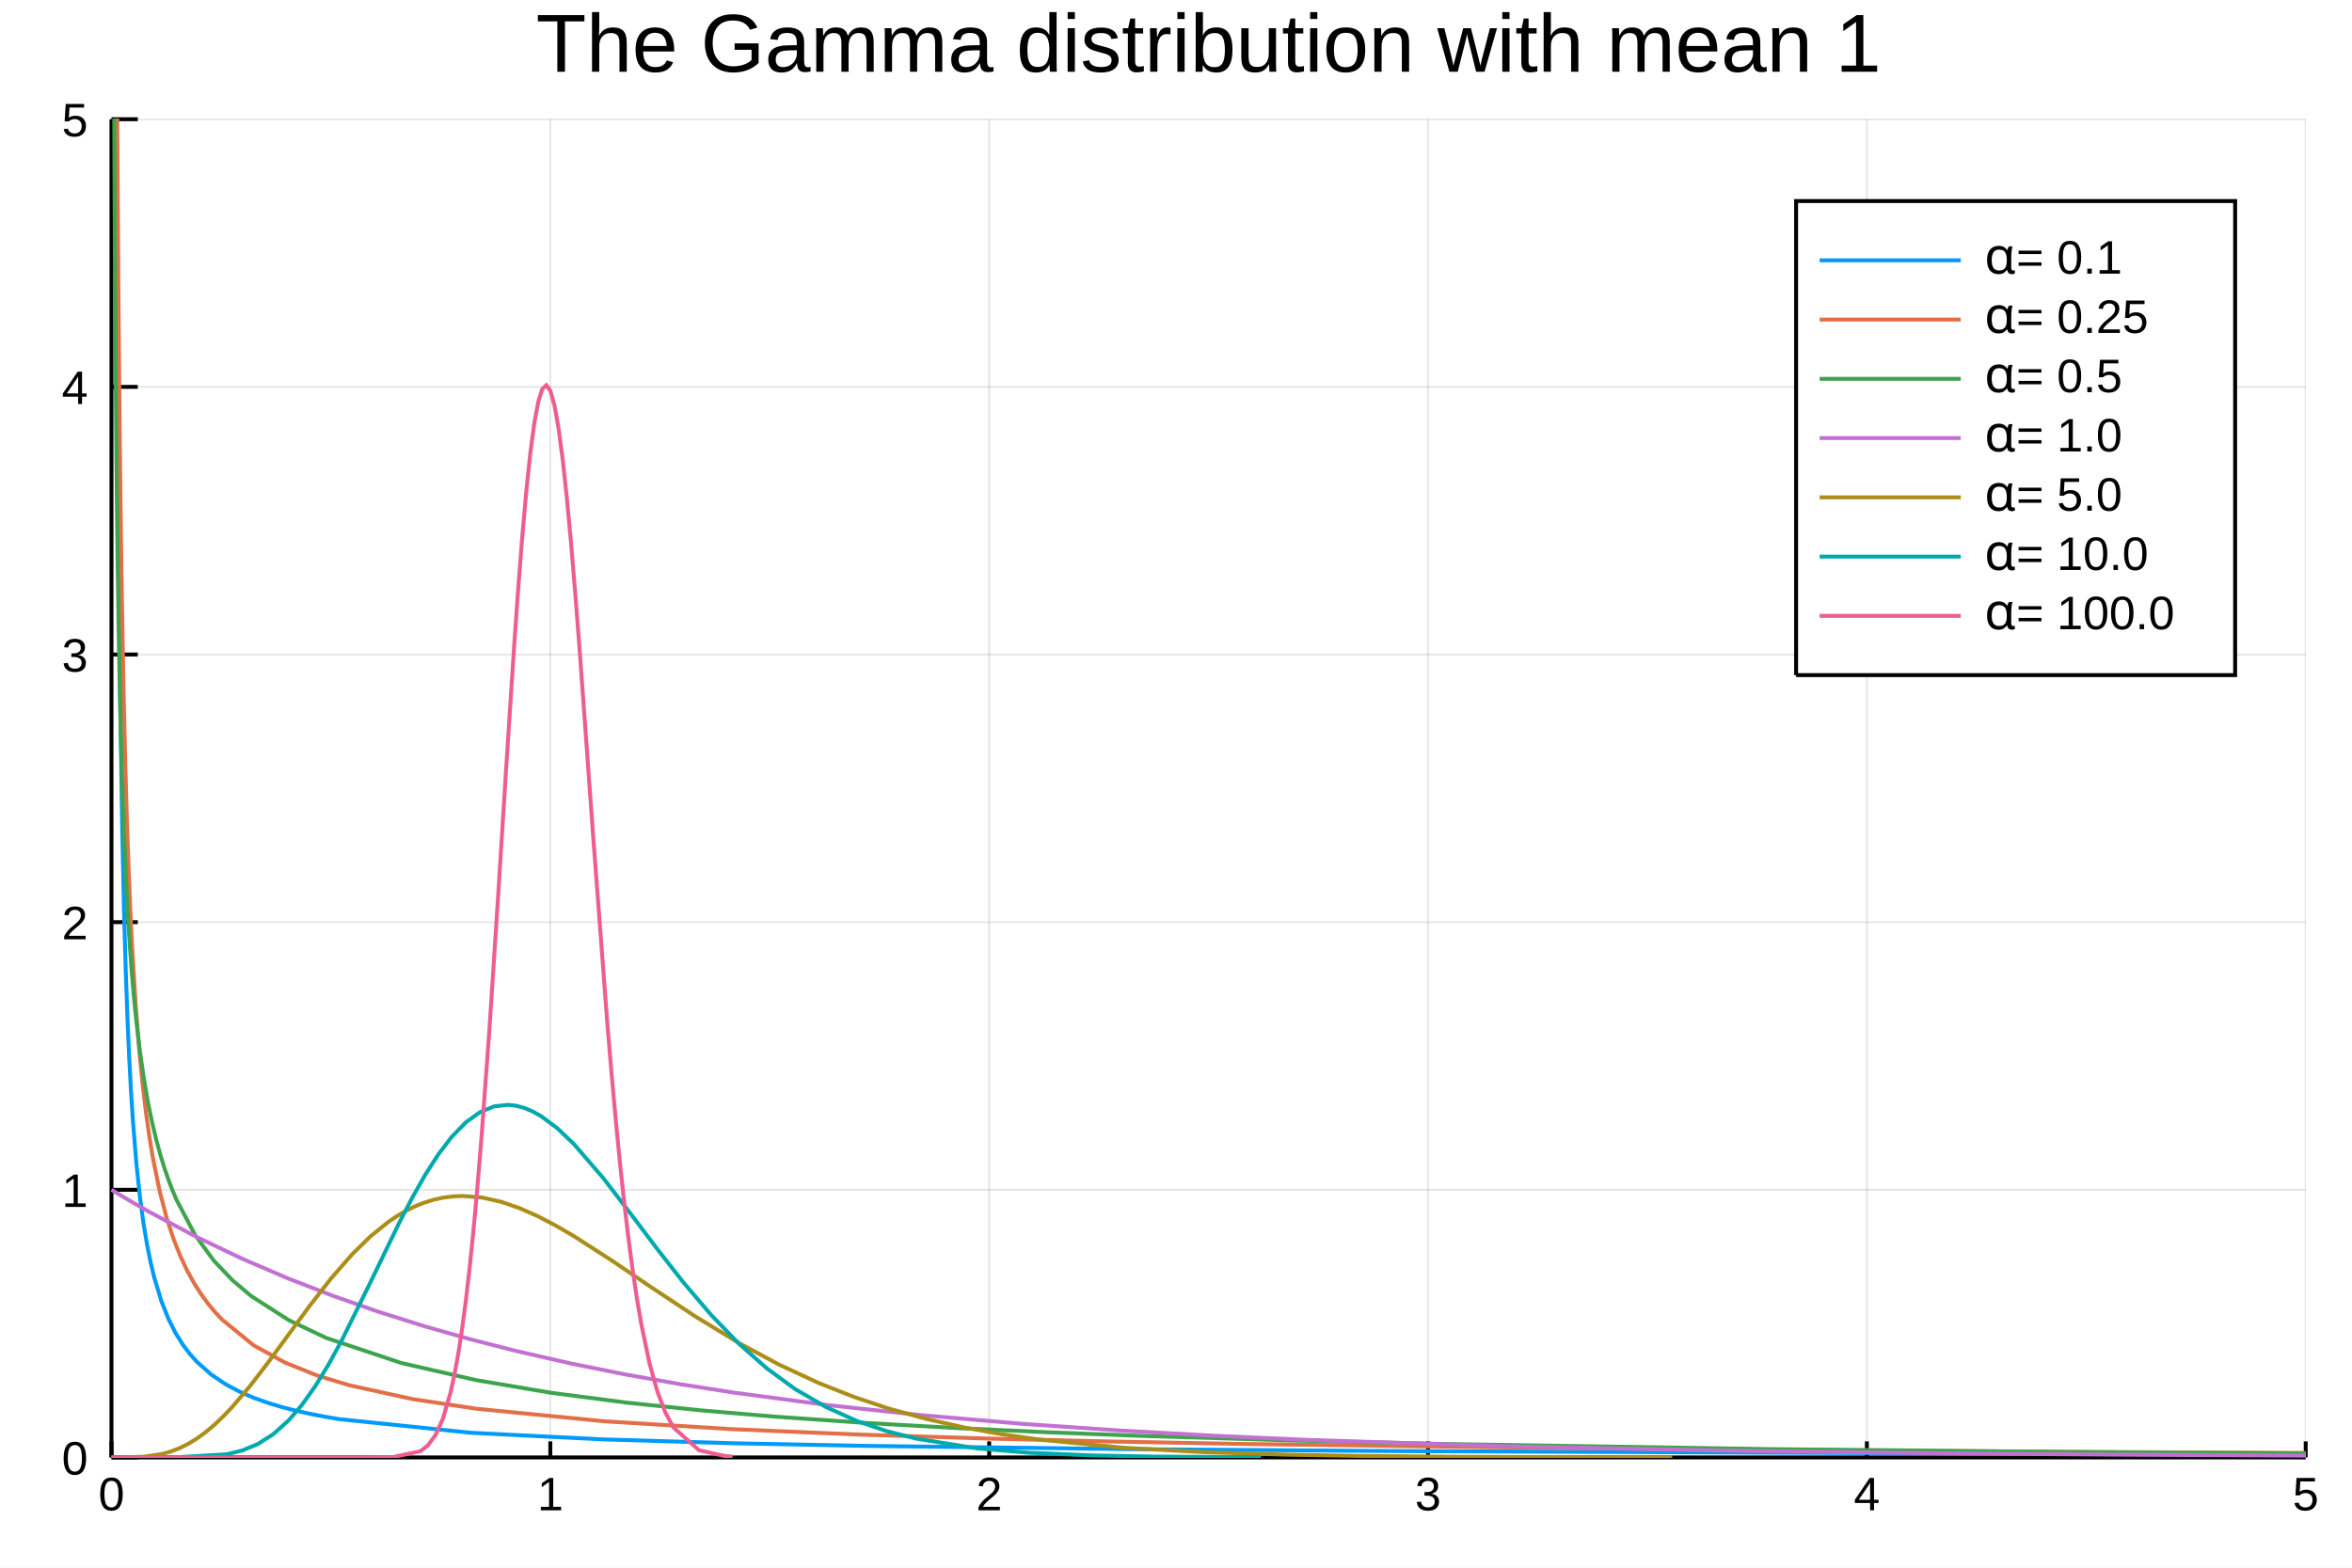
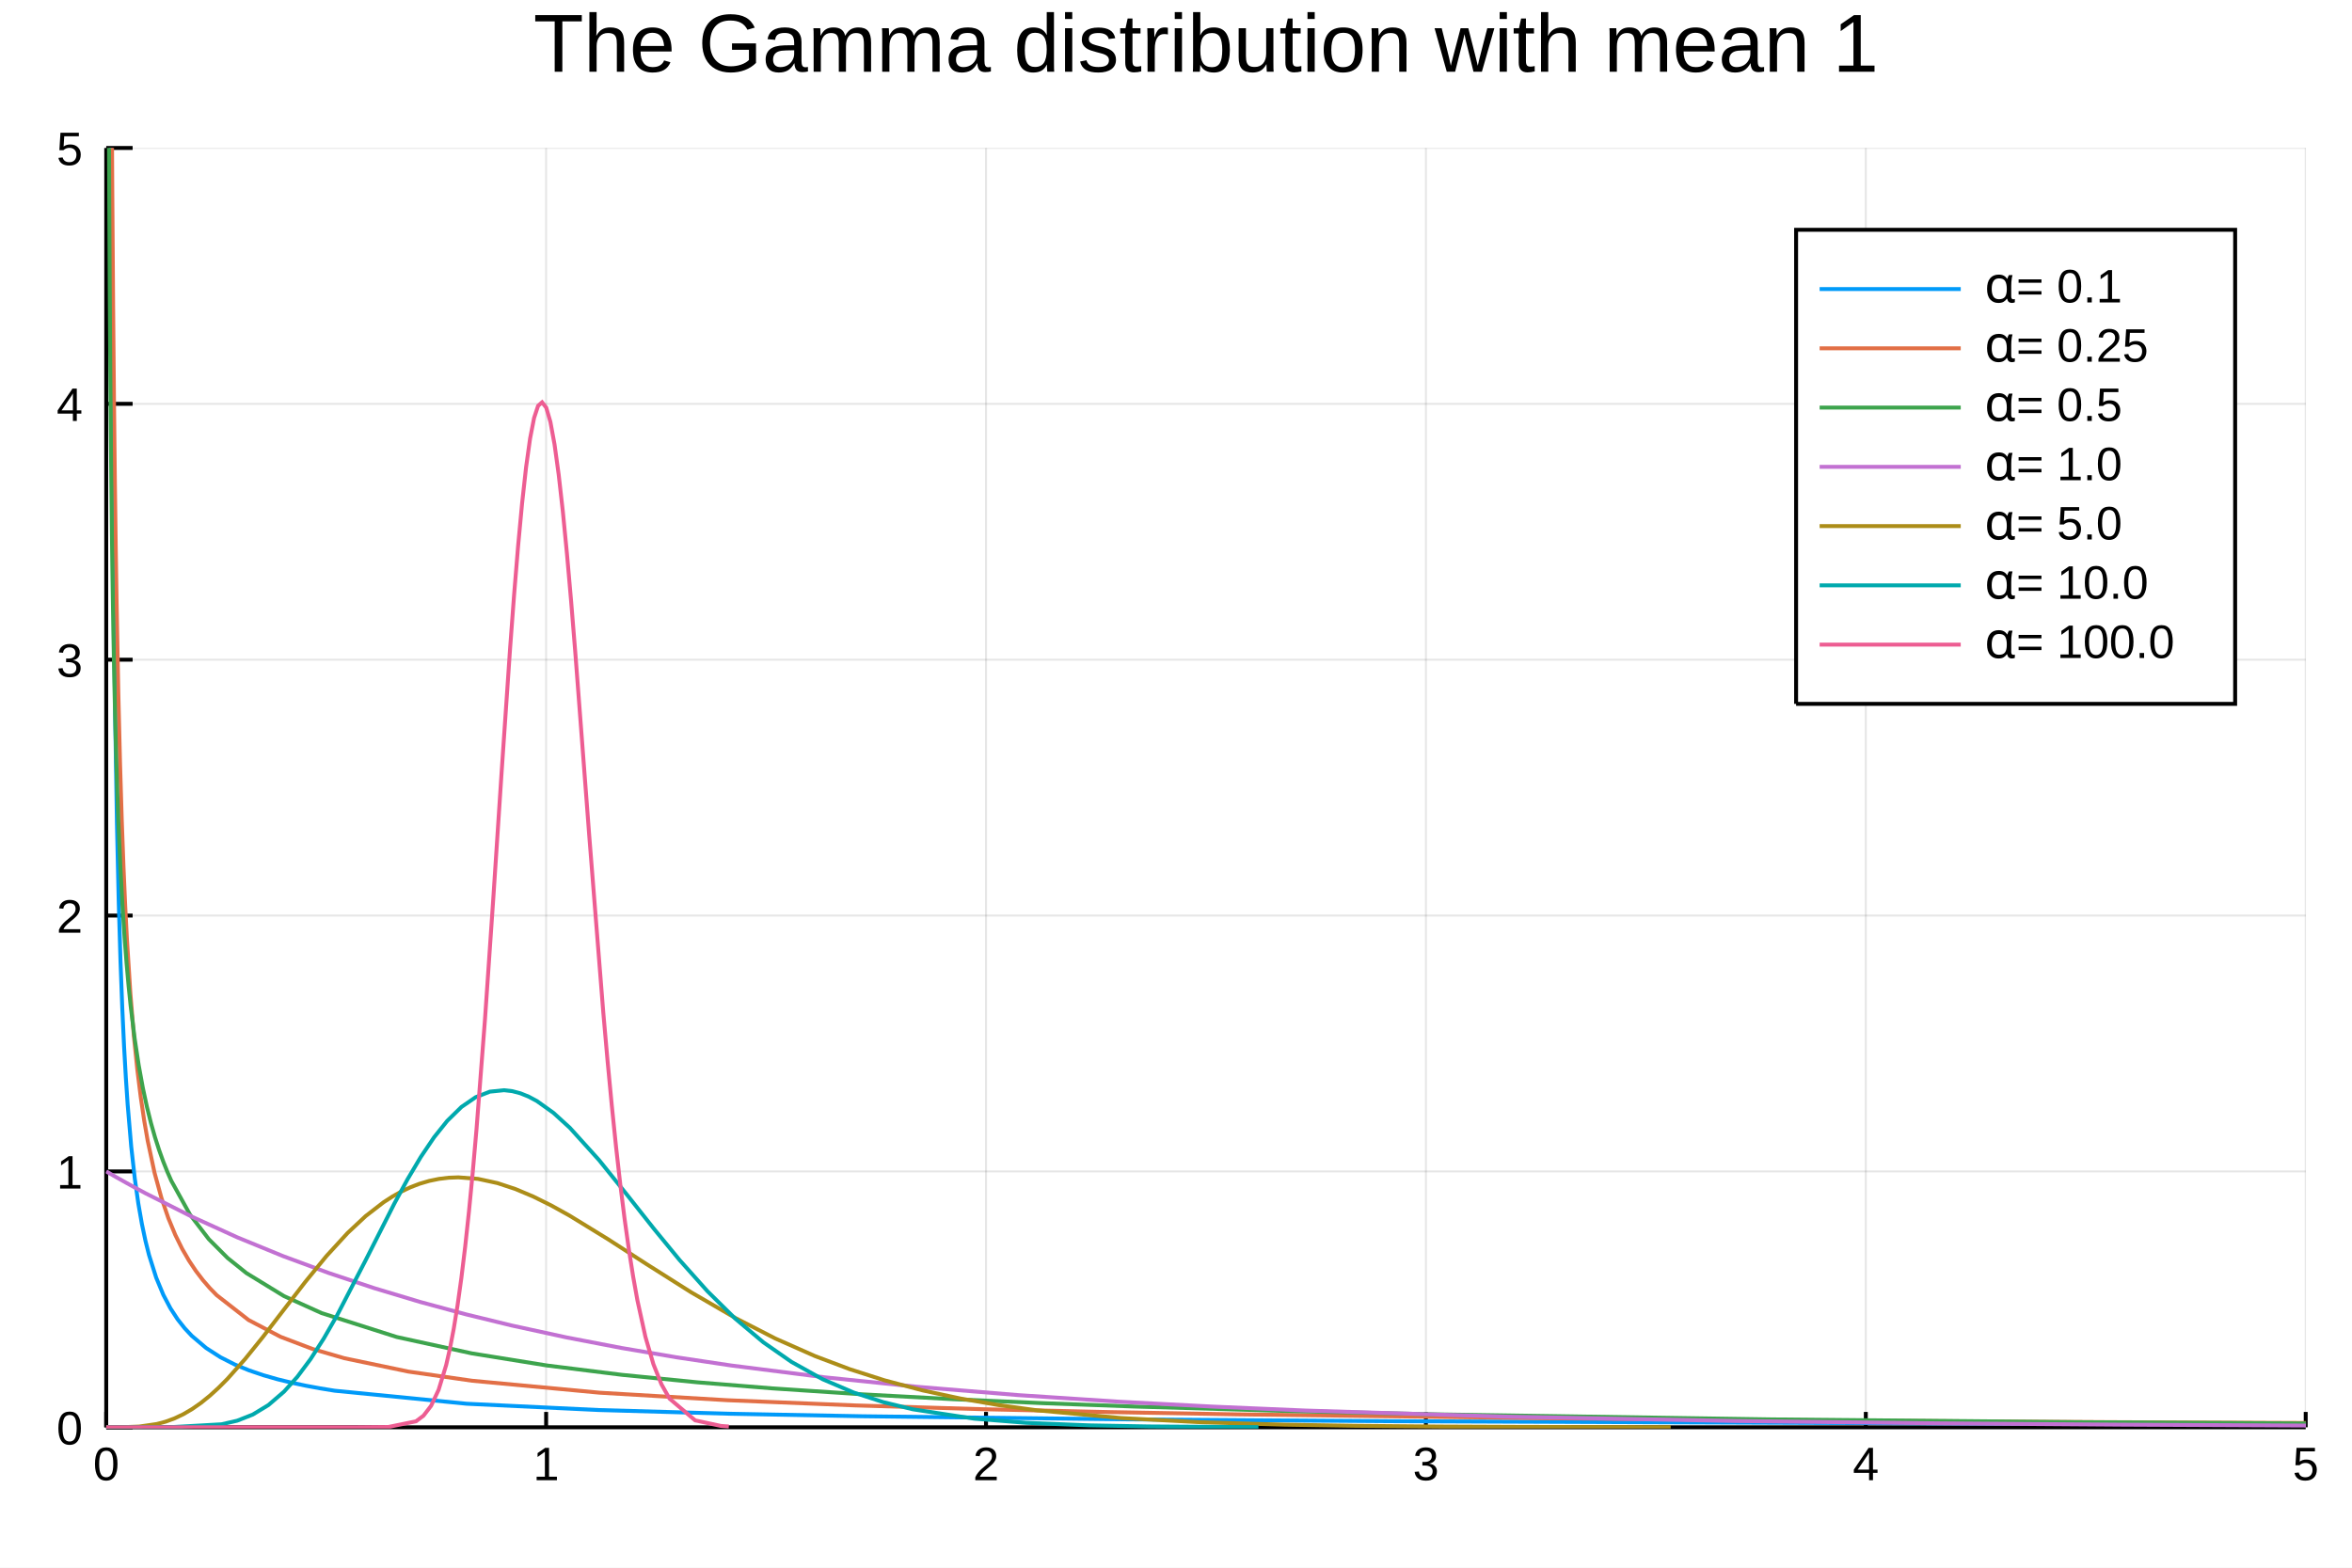
<svg xmlns="http://www.w3.org/2000/svg" width="600" height="400" viewBox="0 0 2400 1600">
  <defs>
-     <clipPath id="clip6400">
+     <clipPath id="clip8000">
      <rect x="0" y="0" width="2400" height="1600" />
    </clipPath>
  </defs>
-   <path clip-path="url(#clip6400)" d=" M0 1600 L2400 1600 L2400 0 L0 0  Z   " fill="#ffffff" fill-rule="evenodd" fill-opacity="1" />
+   <path clip-path="url(#clip8000)" d=" M0 1600 L2400 1600 L2400 0 L0 0  Z   " fill="#ffffff" fill-rule="evenodd" fill-opacity="1" />
  <defs>
-     <clipPath id="clip6401">
+     <clipPath id="clip8001">
      <rect x="480" y="0" width="1681" height="1600" />
    </clipPath>
  </defs>
-   <path clip-path="url(#clip6400)" d=" M113.754 1487.47 L2352.76 1487.47 L2352.76 121.675 L113.754 121.675  Z   " fill="#ffffff" fill-rule="evenodd" fill-opacity="1" />
+   <path clip-path="url(#clip8000)" d=" M108.402 1456.71 L2352.76 1456.71 L2352.76 151.017 L108.402 151.017  Z   " fill="#ffffff" fill-rule="evenodd" fill-opacity="1" />
  <defs>
-     <clipPath id="clip6402">
-       <rect x="113" y="121" width="2240" height="1367" />
+     <clipPath id="clip8002">
+       <rect x="108" y="151" width="2245" height="1307" />
    </clipPath>
  </defs>
-   <polyline clip-path="url(#clip6402)" style="stroke:#000000; stroke-width:2; stroke-opacity:0.1; fill:none" points="   113.754,1487.47 113.754,121.675    " />
-   <polyline clip-path="url(#clip6402)" style="stroke:#000000; stroke-width:2; stroke-opacity:0.1; fill:none" points="   561.555,1487.47 561.555,121.675    " />
-   <polyline clip-path="url(#clip6402)" style="stroke:#000000; stroke-width:2; stroke-opacity:0.1; fill:none" points="   1009.36,1487.47 1009.36,121.675    " />
-   <polyline clip-path="url(#clip6402)" style="stroke:#000000; stroke-width:2; stroke-opacity:0.1; fill:none" points="   1457.16,1487.47 1457.16,121.675    " />
-   <polyline clip-path="url(#clip6402)" style="stroke:#000000; stroke-width:2; stroke-opacity:0.1; fill:none" points="   1904.96,1487.47 1904.96,121.675    " />
-   <polyline clip-path="url(#clip6402)" style="stroke:#000000; stroke-width:2; stroke-opacity:0.1; fill:none" points="   2352.76,1487.47 2352.76,121.675    " />
-   <polyline clip-path="url(#clip6402)" style="stroke:#000000; stroke-width:2; stroke-opacity:0.1; fill:none" points="   113.754,1487.47 2352.76,1487.47    " />
-   <polyline clip-path="url(#clip6402)" style="stroke:#000000; stroke-width:2; stroke-opacity:0.1; fill:none" points="   113.754,1214.31 2352.76,1214.31    " />
-   <polyline clip-path="url(#clip6402)" style="stroke:#000000; stroke-width:2; stroke-opacity:0.1; fill:none" points="   113.754,941.155 2352.76,941.155    " />
-   <polyline clip-path="url(#clip6402)" style="stroke:#000000; stroke-width:2; stroke-opacity:0.1; fill:none" points="   113.754,667.995 2352.76,667.995    " />
-   <polyline clip-path="url(#clip6402)" style="stroke:#000000; stroke-width:2; stroke-opacity:0.1; fill:none" points="   113.754,394.835 2352.76,394.835    " />
-   <polyline clip-path="url(#clip6402)" style="stroke:#000000; stroke-width:2; stroke-opacity:0.1; fill:none" points="   113.754,121.675 2352.76,121.675    " />
-   <polyline clip-path="url(#clip6400)" style="stroke:#000000; stroke-width:4; stroke-opacity:1; fill:none" points="   113.754,1487.47 2352.76,1487.47    " />
-   <polyline clip-path="url(#clip6400)" style="stroke:#000000; stroke-width:4; stroke-opacity:1; fill:none" points="   113.754,1487.47 113.754,121.675    " />
-   <polyline clip-path="url(#clip6400)" style="stroke:#000000; stroke-width:4; stroke-opacity:1; fill:none" points="   113.754,1487.47 113.754,1471.09    " />
-   <polyline clip-path="url(#clip6400)" style="stroke:#000000; stroke-width:4; stroke-opacity:1; fill:none" points="   561.555,1487.47 561.555,1471.09    " />
-   <polyline clip-path="url(#clip6400)" style="stroke:#000000; stroke-width:4; stroke-opacity:1; fill:none" points="   1009.36,1487.47 1009.36,1471.09    " />
-   <polyline clip-path="url(#clip6400)" style="stroke:#000000; stroke-width:4; stroke-opacity:1; fill:none" points="   1457.16,1487.47 1457.16,1471.09    " />
-   <polyline clip-path="url(#clip6400)" style="stroke:#000000; stroke-width:4; stroke-opacity:1; fill:none" points="   1904.96,1487.47 1904.96,1471.09    " />
-   <polyline clip-path="url(#clip6400)" style="stroke:#000000; stroke-width:4; stroke-opacity:1; fill:none" points="   2352.76,1487.47 2352.76,1471.09    " />
-   <polyline clip-path="url(#clip6400)" style="stroke:#000000; stroke-width:4; stroke-opacity:1; fill:none" points="   113.754,1487.47 140.622,1487.47    " />
-   <polyline clip-path="url(#clip6400)" style="stroke:#000000; stroke-width:4; stroke-opacity:1; fill:none" points="   113.754,1214.31 140.622,1214.31    " />
-   <polyline clip-path="url(#clip6400)" style="stroke:#000000; stroke-width:4; stroke-opacity:1; fill:none" points="   113.754,941.155 140.622,941.155    " />
-   <polyline clip-path="url(#clip6400)" style="stroke:#000000; stroke-width:4; stroke-opacity:1; fill:none" points="   113.754,667.995 140.622,667.995    " />
-   <polyline clip-path="url(#clip6400)" style="stroke:#000000; stroke-width:4; stroke-opacity:1; fill:none" points="   113.754,394.835 140.622,394.835    " />
-   <polyline clip-path="url(#clip6400)" style="stroke:#000000; stroke-width:4; stroke-opacity:1; fill:none" points="   113.754,121.675 140.622,121.675    " />
-   <g clip-path="url(#clip6400)">
-     <text style="fill:#000000; fill-opacity:1; font-family:Arial,Helvetica Neue,Helvetica,sans-serif; font-size:48px; text-anchor:middle;" transform="rotate(0, 113.754, 1541.47)" x="113.754" y="1541.47">0</text>
+   <polyline clip-path="url(#clip8002)" style="stroke:#000000; stroke-width:2; stroke-opacity:0.1; fill:none" points="   108.402,1456.71 108.402,151.017    " />
+   <polyline clip-path="url(#clip8002)" style="stroke:#000000; stroke-width:2; stroke-opacity:0.1; fill:none" points="   557.273,1456.71 557.273,151.017    " />
+   <polyline clip-path="url(#clip8002)" style="stroke:#000000; stroke-width:2; stroke-opacity:0.1; fill:none" points="   1006.14,1456.71 1006.14,151.017    " />
+   <polyline clip-path="url(#clip8002)" style="stroke:#000000; stroke-width:2; stroke-opacity:0.1; fill:none" points="   1455.01,1456.71 1455.01,151.017    " />
+   <polyline clip-path="url(#clip8002)" style="stroke:#000000; stroke-width:2; stroke-opacity:0.1; fill:none" points="   1903.89,1456.71 1903.89,151.017    " />
+   <polyline clip-path="url(#clip8002)" style="stroke:#000000; stroke-width:2; stroke-opacity:0.1; fill:none" points="   2352.76,1456.71 2352.76,151.017    " />
+   <polyline clip-path="url(#clip8002)" style="stroke:#000000; stroke-width:2; stroke-opacity:0.1; fill:none" points="   108.402,1456.71 2352.76,1456.71    " />
+   <polyline clip-path="url(#clip8002)" style="stroke:#000000; stroke-width:2; stroke-opacity:0.1; fill:none" points="   108.402,1195.57 2352.76,1195.57    " />
+   <polyline clip-path="url(#clip8002)" style="stroke:#000000; stroke-width:2; stroke-opacity:0.1; fill:none" points="   108.402,934.432 2352.76,934.432    " />
+   <polyline clip-path="url(#clip8002)" style="stroke:#000000; stroke-width:2; stroke-opacity:0.1; fill:none" points="   108.402,673.293 2352.76,673.293    " />
+   <polyline clip-path="url(#clip8002)" style="stroke:#000000; stroke-width:2; stroke-opacity:0.1; fill:none" points="   108.402,412.155 2352.76,412.155    " />
+   <polyline clip-path="url(#clip8002)" style="stroke:#000000; stroke-width:2; stroke-opacity:0.1; fill:none" points="   108.402,151.017 2352.76,151.017    " />
+   <polyline clip-path="url(#clip8000)" style="stroke:#000000; stroke-width:4; stroke-opacity:1; fill:none" points="   108.402,1456.71 2352.76,1456.71    " />
+   <polyline clip-path="url(#clip8000)" style="stroke:#000000; stroke-width:4; stroke-opacity:1; fill:none" points="   108.402,1456.71 108.402,151.017    " />
+   <polyline clip-path="url(#clip8000)" style="stroke:#000000; stroke-width:4; stroke-opacity:1; fill:none" points="   108.402,1456.71 108.402,1441.04    " />
+   <polyline clip-path="url(#clip8000)" style="stroke:#000000; stroke-width:4; stroke-opacity:1; fill:none" points="   557.273,1456.71 557.273,1441.04    " />
+   <polyline clip-path="url(#clip8000)" style="stroke:#000000; stroke-width:4; stroke-opacity:1; fill:none" points="   1006.14,1456.71 1006.14,1441.04    " />
+   <polyline clip-path="url(#clip8000)" style="stroke:#000000; stroke-width:4; stroke-opacity:1; fill:none" points="   1455.01,1456.71 1455.01,1441.04    " />
+   <polyline clip-path="url(#clip8000)" style="stroke:#000000; stroke-width:4; stroke-opacity:1; fill:none" points="   1903.89,1456.71 1903.89,1441.04    " />
+   <polyline clip-path="url(#clip8000)" style="stroke:#000000; stroke-width:4; stroke-opacity:1; fill:none" points="   2352.76,1456.71 2352.76,1441.04    " />
+   <polyline clip-path="url(#clip8000)" style="stroke:#000000; stroke-width:4; stroke-opacity:1; fill:none" points="   108.402,1456.71 135.334,1456.71    " />
+   <polyline clip-path="url(#clip8000)" style="stroke:#000000; stroke-width:4; stroke-opacity:1; fill:none" points="   108.402,1195.57 135.334,1195.57    " />
+   <polyline clip-path="url(#clip8000)" style="stroke:#000000; stroke-width:4; stroke-opacity:1; fill:none" points="   108.402,934.432 135.334,934.432    " />
+   <polyline clip-path="url(#clip8000)" style="stroke:#000000; stroke-width:4; stroke-opacity:1; fill:none" points="   108.402,673.293 135.334,673.293    " />
+   <polyline clip-path="url(#clip8000)" style="stroke:#000000; stroke-width:4; stroke-opacity:1; fill:none" points="   108.402,412.155 135.334,412.155    " />
+   <polyline clip-path="url(#clip8000)" style="stroke:#000000; stroke-width:4; stroke-opacity:1; fill:none" points="   108.402,151.017 135.334,151.017    " />
+   <g clip-path="url(#clip8000)">
+     <text style="fill:#000000; fill-opacity:1; font-family:Arial,Helvetica Neue,Helvetica,sans-serif; font-size:48px; text-anchor:middle;" transform="rotate(0, 108.402, 1510.71)" x="108.402" y="1510.71">0</text>
  </g>
-   <g clip-path="url(#clip6400)">
-     <text style="fill:#000000; fill-opacity:1; font-family:Arial,Helvetica Neue,Helvetica,sans-serif; font-size:48px; text-anchor:middle;" transform="rotate(0, 561.555, 1541.47)" x="561.555" y="1541.47">1</text>
+   <g clip-path="url(#clip8000)">
+     <text style="fill:#000000; fill-opacity:1; font-family:Arial,Helvetica Neue,Helvetica,sans-serif; font-size:48px; text-anchor:middle;" transform="rotate(0, 557.273, 1510.71)" x="557.273" y="1510.71">1</text>
  </g>
-   <g clip-path="url(#clip6400)">
-     <text style="fill:#000000; fill-opacity:1; font-family:Arial,Helvetica Neue,Helvetica,sans-serif; font-size:48px; text-anchor:middle;" transform="rotate(0, 1009.36, 1541.47)" x="1009.36" y="1541.47">2</text>
+   <g clip-path="url(#clip8000)">
+     <text style="fill:#000000; fill-opacity:1; font-family:Arial,Helvetica Neue,Helvetica,sans-serif; font-size:48px; text-anchor:middle;" transform="rotate(0, 1006.14, 1510.71)" x="1006.14" y="1510.71">2</text>
  </g>
-   <g clip-path="url(#clip6400)">
-     <text style="fill:#000000; fill-opacity:1; font-family:Arial,Helvetica Neue,Helvetica,sans-serif; font-size:48px; text-anchor:middle;" transform="rotate(0, 1457.16, 1541.47)" x="1457.16" y="1541.47">3</text>
+   <g clip-path="url(#clip8000)">
+     <text style="fill:#000000; fill-opacity:1; font-family:Arial,Helvetica Neue,Helvetica,sans-serif; font-size:48px; text-anchor:middle;" transform="rotate(0, 1455.01, 1510.71)" x="1455.01" y="1510.71">3</text>
  </g>
-   <g clip-path="url(#clip6400)">
-     <text style="fill:#000000; fill-opacity:1; font-family:Arial,Helvetica Neue,Helvetica,sans-serif; font-size:48px; text-anchor:middle;" transform="rotate(0, 1904.96, 1541.47)" x="1904.96" y="1541.47">4</text>
+   <g clip-path="url(#clip8000)">
+     <text style="fill:#000000; fill-opacity:1; font-family:Arial,Helvetica Neue,Helvetica,sans-serif; font-size:48px; text-anchor:middle;" transform="rotate(0, 1903.89, 1510.71)" x="1903.89" y="1510.71">4</text>
  </g>
-   <g clip-path="url(#clip6400)">
-     <text style="fill:#000000; fill-opacity:1; font-family:Arial,Helvetica Neue,Helvetica,sans-serif; font-size:48px; text-anchor:middle;" transform="rotate(0, 2352.76, 1541.47)" x="2352.76" y="1541.47">5</text>
+   <g clip-path="url(#clip8000)">
+     <text style="fill:#000000; fill-opacity:1; font-family:Arial,Helvetica Neue,Helvetica,sans-serif; font-size:48px; text-anchor:middle;" transform="rotate(0, 2352.76, 1510.71)" x="2352.76" y="1510.71">5</text>
  </g>
-   <g clip-path="url(#clip6400)">
-     <text style="fill:#000000; fill-opacity:1; font-family:Arial,Helvetica Neue,Helvetica,sans-serif; font-size:48px; text-anchor:end;" transform="rotate(0, 89.7545, 1504.97)" x="89.754" y="1504.97">0</text>
+   <g clip-path="url(#clip8000)">
+     <text style="fill:#000000; fill-opacity:1; font-family:Arial,Helvetica Neue,Helvetica,sans-serif; font-size:48px; text-anchor:end;" transform="rotate(0, 84.402, 1474.21)" x="84.402" y="1474.21">0</text>
  </g>
-   <g clip-path="url(#clip6400)">
-     <text style="fill:#000000; fill-opacity:1; font-family:Arial,Helvetica Neue,Helvetica,sans-serif; font-size:48px; text-anchor:end;" transform="rotate(0, 89.7545, 1231.81)" x="89.754" y="1231.81">1</text>
+   <g clip-path="url(#clip8000)">
+     <text style="fill:#000000; fill-opacity:1; font-family:Arial,Helvetica Neue,Helvetica,sans-serif; font-size:48px; text-anchor:end;" transform="rotate(0, 84.402, 1213.07)" x="84.402" y="1213.07">1</text>
  </g>
-   <g clip-path="url(#clip6400)">
-     <text style="fill:#000000; fill-opacity:1; font-family:Arial,Helvetica Neue,Helvetica,sans-serif; font-size:48px; text-anchor:end;" transform="rotate(0, 89.7545, 958.655)" x="89.754" y="958.655">2</text>
+   <g clip-path="url(#clip8000)">
+     <text style="fill:#000000; fill-opacity:1; font-family:Arial,Helvetica Neue,Helvetica,sans-serif; font-size:48px; text-anchor:end;" transform="rotate(0, 84.402, 951.932)" x="84.402" y="951.932">2</text>
  </g>
-   <g clip-path="url(#clip6400)">
-     <text style="fill:#000000; fill-opacity:1; font-family:Arial,Helvetica Neue,Helvetica,sans-serif; font-size:48px; text-anchor:end;" transform="rotate(0, 89.7545, 685.495)" x="89.754" y="685.495">3</text>
+   <g clip-path="url(#clip8000)">
+     <text style="fill:#000000; fill-opacity:1; font-family:Arial,Helvetica Neue,Helvetica,sans-serif; font-size:48px; text-anchor:end;" transform="rotate(0, 84.402, 690.793)" x="84.402" y="690.793">3</text>
  </g>
-   <g clip-path="url(#clip6400)">
-     <text style="fill:#000000; fill-opacity:1; font-family:Arial,Helvetica Neue,Helvetica,sans-serif; font-size:48px; text-anchor:end;" transform="rotate(0, 89.7545, 412.335)" x="89.754" y="412.335">4</text>
+   <g clip-path="url(#clip8000)">
+     <text style="fill:#000000; fill-opacity:1; font-family:Arial,Helvetica Neue,Helvetica,sans-serif; font-size:48px; text-anchor:end;" transform="rotate(0, 84.402, 429.655)" x="84.402" y="429.655">4</text>
  </g>
-   <g clip-path="url(#clip6400)">
-     <text style="fill:#000000; fill-opacity:1; font-family:Arial,Helvetica Neue,Helvetica,sans-serif; font-size:48px; text-anchor:end;" transform="rotate(0, 89.7545, 139.175)" x="89.754" y="139.175">5</text>
+   <g clip-path="url(#clip8000)">
+     <text style="fill:#000000; fill-opacity:1; font-family:Arial,Helvetica Neue,Helvetica,sans-serif; font-size:48px; text-anchor:end;" transform="rotate(0, 84.402, 168.517)" x="84.402" y="168.517">5</text>
  </g>
-   <g clip-path="url(#clip6400)">
-     <text style="fill:#000000; fill-opacity:1; font-family:Arial,Helvetica Neue,Helvetica,sans-serif; font-size:84px; text-anchor:middle;" transform="rotate(0, 1233.26, 73.2)" x="1233.26" y="73.2">The Gamma distribution with mean 1</text>
+   <g clip-path="url(#clip8000)">
+     <text style="fill:#000000; fill-opacity:1; font-family:Arial,Helvetica Neue,Helvetica,sans-serif; font-size:84px; text-anchor:middle;" transform="rotate(0, 1230.58, 73.2)" x="1230.58" y="73.2">The Gamma distribution with mean 1</text>
  </g>
-   <polyline clip-path="url(#clip6402)" style="stroke:#009af9; stroke-width:4; stroke-opacity:1; fill:none" points="   115.571,-1752.99 117.387,-248.342 119.203,282.867 121.02,558.028 122.836,727.447 124.652,842.727 126.469,926.476 128.285,990.204 130.101,1040.4 131.917,1081.01    133.734,1114.58 135.55,1142.8 139.183,1187.7 142.815,1221.86 146.448,1248.77 150.08,1270.54 153.713,1288.53 157.346,1303.67 164.611,1327.74 171.876,1346.05    179.141,1360.48 186.407,1372.16 193.672,1381.81 200.937,1389.93 215.467,1402.84 229.998,1412.67 244.528,1420.41 259.059,1426.67 273.589,1431.85 288.119,1436.21    302.65,1439.93 317.18,1443.14 331.711,1445.94 346.241,1448.41 480.596,1462.33 614.95,1469.05 749.305,1473.03 883.66,1475.68 1152.37,1478.99 1421.08,1480.98    1958.5,1483.25 2495.92,1484.5 3141.85,1485.4 3787.78,1485.96 4333.91,1486.29 4880.03,1486.54 6066.53,1486.89 7160.37,1487.08 8333.09,1487.21 9691.8,1487.3    10899.3,1487.36 11958.1,1487.39 13112.5,1487.41 14273.8,1487.43 15557.7,1487.44 16779.3,1487.45 18049.5,1487.46 19118.8,1487.46 20424.2,1487.47 21651.4,1487.47    23617.4,1487.47 23919.9,1487.47    " />
-   <polyline clip-path="url(#clip6402)" style="stroke:#e26f46; stroke-width:4; stroke-opacity:1; fill:none" points="   114.633,-4224.89 115.511,-1907.45 116.39,-1016.03 117.268,-529.182 118.147,-217.573 119.025,1.068 119.904,164.003 120.782,290.713 121.661,392.434 122.539,476.13    123.418,546.362 124.296,606.249 126.053,703.231 127.81,778.663 129.567,839.228 131.324,889.068 133.081,930.897 134.838,966.57 138.352,1024.35 141.866,1069.31    145.38,1105.41 148.894,1135.13 152.408,1160.08 155.922,1181.37 162.95,1215.86 169.978,1242.7 177.006,1264.27 184.034,1282.04 191.062,1296.96 198.09,1309.7    205.118,1320.71 212.146,1330.34 219.174,1338.85 226.202,1346.43 258.694,1372.98 291.186,1390.86 323.678,1403.84 356.17,1413.75 421.153,1427.97 486.137,1437.78    616.105,1450.55 746.072,1458.58 876.04,1464.12 1006.01,1468.17 1135.97,1471.26 1265.94,1473.69 1578.36,1477.8 1890.78,1480.45 2154.93,1482.01 2419.08,1483.17    2992.95,1484.83 3522.02,1485.74 4089.23,1486.35 4746.4,1486.78 5330.41,1487.02 5842.54,1487.15 6400.9,1487.26 6962.58,1487.32 7583.58,1487.38 8174.45,1487.41    8788.82,1487.43 9305.99,1487.44 9937.39,1487.45 10530.9,1487.46 11481.8,1487.47 11628.2,1487.47    " />
-   <polyline clip-path="url(#clip6402)" style="stroke:#3da44d; stroke-width:4; stroke-opacity:1; fill:none" points="   114.272,-1717.4 114.789,-777.407 115.306,-360.726 115.823,-112.19 116.34,57.517 116.857,182.862 117.374,280.335 117.892,358.951 118.409,424.106 118.926,479.257    119.443,526.732 119.96,568.165 120.995,637.341 122.029,693.165 123.063,739.457 124.097,778.662 125.132,812.428 126.166,841.913 128.235,891.18 130.303,930.979    132.372,964.015 134.44,992.023 136.509,1016.17 138.578,1037.28 142.715,1072.59 146.852,1101.18 150.989,1124.95 155.126,1145.14 159.263,1162.57 163.401,1177.84    167.538,1191.36 171.675,1203.44 175.812,1214.34 179.949,1224.23 199.076,1260.51 218.204,1286.67 237.331,1306.77 256.458,1322.87 294.712,1347.41 332.966,1365.54    409.475,1391.09 485.983,1408.6 562.491,1421.52 639,1431.5 715.508,1439.46 792.017,1445.95 883.973,1452.31 975.93,1457.48 1067.89,1461.75 1159.84,1465.3    1315.34,1470.08 1470.84,1473.72 1808.66,1479.03 2120.11,1482 2454.01,1483.98 2840.87,1485.37 3184.66,1486.13 3486.14,1486.56 3814.83,1486.87 4145.47,1487.07    4511.04,1487.22 4858.87,1487.31 5220.53,1487.37 5524.98,1487.4 5896.67,1487.43 6246.07,1487.44 6805.83,1487.46 6891.98,1487.46    " />
-   <polyline clip-path="url(#clip6402)" style="stroke:#c271d2; stroke-width:4; stroke-opacity:1; fill:none" points="   113.754,1214.31 123.824,1220.39 133.894,1226.33 143.963,1232.13 154.033,1237.81 200.586,1262.46 247.14,1284.68 293.693,1304.7 340.247,1322.75 386.801,1339.02    433.354,1353.67 479.908,1366.89 526.462,1378.79 582.415,1391.56 638.369,1402.83 694.322,1412.77 750.276,1421.54 844.892,1434.1 939.508,1444.27 1042.29,1453.13    1145.07,1460.17 1239.82,1465.38 1334.57,1469.59 1537.75,1476.11 1773.14,1480.76 1982.33,1483.27 2165.77,1484.68 2365.77,1485.69 2566.96,1486.33 2789.4,1486.78    3001.05,1487.04 3221.11,1487.21 3406.36,1487.3 3632.52,1487.37 3845.13,1487.41 4185.73,1487.44 4238.15,1487.45    " />
-   <polyline clip-path="url(#clip6402)" style="stroke:#ac8d18; stroke-width:4; stroke-opacity:1; fill:none" points="   113.754,1487.47 117.643,1487.47 121.531,1487.47 125.419,1487.46 129.307,1487.43 147.283,1486.71 165.259,1483.97 174.247,1481.45 183.235,1477.99 192.222,1473.51    201.21,1467.99 210.198,1461.4 219.186,1453.8 228.174,1445.22 237.162,1435.75 255.138,1414.58 273.114,1391.21 294.719,1361.71 316.324,1332.34 337.93,1304.67    359.535,1279.95 377.802,1262.04 396.07,1247.23 405.203,1241.06 414.337,1235.71 423.47,1231.2 432.604,1227.52 442.525,1224.44 452.447,1222.29 462.369,1221.03    472.29,1220.64 492.133,1222.26 511.977,1226.76 530.27,1233.1 548.564,1241.19 566.858,1250.71 585.151,1261.34 624.377,1286.56 663.602,1313.15 709.049,1343.28    754.496,1370.96 794.883,1392.7 835.271,1411.45 870.687,1425.47 906.103,1437.34 944.717,1448.07 983.33,1456.77 1022.17,1463.77 1061.02,1469.31 1146.91,1477.63    1228.63,1482.11 1313.6,1484.69 1385.13,1485.89 1472.46,1486.7 1554.55,1487.08 1686.07,1487.35 1706.31,1487.37    " />
-   <polyline clip-path="url(#clip6402)" style="stroke:#00a9ad; stroke-width:4; stroke-opacity:1; fill:none" points="   113.754,1487.47 119.482,1487.47 125.209,1487.47 178.166,1487.43 231.123,1484.28 247.035,1480.44 262.948,1473.87 278.86,1463.73 294.773,1449.38 308.226,1433.7    321.68,1414.78 335.134,1392.83 348.588,1368.29 377.817,1309.13 407.046,1248.62 420.519,1222.61 433.993,1198.84 447.466,1177.9 460.939,1160.28 475.384,1145.46    489.829,1135.07 504.274,1129.16 518.719,1127.61 527.087,1128.61 535.455,1130.93 543.823,1134.49 552.19,1139.2 568.926,1151.71 585.662,1167.69 615.408,1202.18    645.153,1240.89 671.237,1275.5 697.321,1308.81 725.76,1342.19 754.199,1371.61 782.807,1396.84 811.414,1417.73 843.044,1436.18 874.674,1450.39 904.768,1460.62    934.863,1468.29 997.446,1478.29 1050.13,1482.7 1114.45,1485.41 1174.91,1486.57 1271.77,1487.25 1286.68,1487.29    " />
-   <polyline clip-path="url(#clip6402)" style="stroke:#ed5d92; stroke-width:4; stroke-opacity:1; fill:none" points="   113.754,1487.47 119.944,1487.47 177.173,1487.47 211.565,1487.47 240.643,1487.47 272.23,1487.47 301.351,1487.47 332.571,1487.47 368.743,1487.47 400.888,1487.15    429.077,1481.1 436.76,1475.04 444.443,1464.56 452.126,1447.44 459.81,1421 463.674,1403.27 467.539,1382.09 471.403,1357.14 475.267,1328.12 479.132,1294.84    482.996,1257.17 486.861,1215.11 490.725,1168.76 499.271,1052.57 507.816,922.214 516.361,786.206 524.906,655.429 528.972,598.461 533.037,546.564 537.102,500.864    541.168,462.346 545.233,431.821 549.298,409.9 553.364,396.971 557.429,393.19 561.656,398.881 565.883,414.049 570.11,438.126 574.337,470.338 578.564,509.75    582.791,555.297 587.018,605.841 591.245,660.204 605.478,856.309 619.711,1044.27 624.055,1095.85 628.399,1143.9 632.743,1188.17 637.087,1228.54 641.432,1264.99    645.776,1297.59 650.12,1326.47 654.464,1351.85 662.631,1390.91 670.799,1420.21 678.966,1441.61 687.133,1456.84 713.303,1480.11 739.472,1486.01 743.499,1486.35    747.527,1486.61    " />
-   <path clip-path="url(#clip6400)" d=" M1832.76 689.035 L2280.76 689.035 L2280.76 205.195 L1832.76 205.195  Z   " fill="#ffffff" fill-rule="evenodd" fill-opacity="1" />
-   <polyline clip-path="url(#clip6400)" style="stroke:#000000; stroke-width:4; stroke-opacity:1; fill:none" points="   1832.76,689.035 2280.76,689.035 2280.76,205.195 1832.76,205.195 1832.76,689.035    " />
-   <polyline clip-path="url(#clip6400)" style="stroke:#009af9; stroke-width:4; stroke-opacity:1; fill:none" points="   1856.76,265.675 2000.76,265.675    " />
-   <g clip-path="url(#clip6400)">
-     <text style="fill:#000000; fill-opacity:1; font-family:Symbol; font-size:52px; text-anchor:start;" transform="rotate(0, 2024.76, 279.326)" x="2024.76" y="279.326">α</text>
+   <polyline clip-path="url(#clip8002)" style="stroke:#009af9; stroke-width:4; stroke-opacity:1; fill:none" points="   110.223,-1641.14 112.043,-202.716 113.864,305.115 115.685,568.166 117.505,730.129 119.326,840.335 121.147,920.399 122.967,981.322 124.788,1029.31 126.608,1068.13    128.429,1100.22 130.25,1127.2 133.891,1170.12 137.532,1202.78 141.174,1228.51 144.815,1249.32 148.456,1266.52 152.097,1280.99 159.38,1304 166.663,1321.51    173.945,1335.31 181.228,1346.47 188.51,1355.69 195.793,1363.45 210.358,1375.8 224.923,1385.19 239.488,1392.59 254.053,1398.58 268.619,1403.53 283.184,1407.7    297.749,1411.25 312.314,1414.32 326.879,1417 341.444,1419.37 476.12,1432.67 610.796,1439.09 745.472,1442.9 880.148,1445.44 1149.5,1448.6 1418.85,1450.5    1957.55,1452.67 2496.26,1453.86 3143.73,1454.72 3791.21,1455.26 4338.64,1455.58 4886.08,1455.81 6075.41,1456.15 7171.87,1456.33 8347.39,1456.45 9709.34,1456.55    10919.7,1456.6 11981,1456.63 13138.2,1456.65 14302.3,1456.67 15589.3,1456.68 16813.8,1456.69 18087.1,1456.69 19158.9,1456.7 20467.4,1456.7 21697.5,1456.7    23668.2,1456.7 23971.5,1456.71    " />
+   <polyline clip-path="url(#clip8002)" style="stroke:#e26f46; stroke-width:4; stroke-opacity:1; fill:none" points="   109.283,-4004.26 110.163,-1788.81 111.044,-936.623 111.924,-471.197 112.805,-173.301 113.686,35.718 114.566,191.482 115.447,312.616 116.327,409.86 117.208,489.873    118.089,557.014 118.969,614.265 120.73,706.979 122.492,779.091 124.253,836.99 126.014,884.637 127.775,924.625 129.536,958.728 133.059,1013.97 136.581,1056.94    140.103,1091.46 143.626,1119.87 147.148,1143.72 150.671,1164.07 157.715,1197.04 164.76,1222.71 171.805,1243.33 178.85,1260.32 185.895,1274.58 192.939,1286.75    199.984,1297.28 207.029,1306.49 214.074,1314.63 221.118,1321.87 253.688,1347.25 286.258,1364.35 318.827,1376.75 351.397,1386.22 416.536,1399.83 481.675,1409.2    611.953,1421.41 742.231,1429.08 872.51,1434.38 1002.79,1438.25 1133.07,1441.21 1263.34,1443.53 1576.51,1447.46 1889.68,1449.99 2154.46,1451.48 2419.24,1452.59    2994.48,1454.18 3524.81,1455.05 4093.38,1455.63 4752.12,1456.04 5337.53,1456.27 5850.89,1456.4 6410.58,1456.5 6973.6,1456.56 7596.09,1456.61 8188.37,1456.64    8804.21,1456.66 9322.61,1456.68 9955.52,1456.69 10550.5,1456.69 11503.6,1456.7 11650.3,1456.7    " />
+   <polyline clip-path="url(#clip8002)" style="stroke:#3da44d; stroke-width:4; stroke-opacity:1; fill:none" points="   108.92,-1607.12 109.439,-708.497 109.957,-310.154 110.476,-72.556 110.994,89.682 111.512,209.51 112.031,302.694 112.549,377.85 113.067,440.138 113.586,492.862    114.104,538.247 114.623,577.856 115.659,643.989 116.696,697.356 117.733,741.61 118.77,779.09 119.806,811.37 120.843,839.557 122.917,886.656 124.99,924.703    127.064,956.286 129.137,983.061 131.211,1006.15 133.284,1026.32 137.431,1060.08 141.579,1087.41 145.726,1110.14 149.873,1129.44 154.02,1146.1 158.167,1160.7    162.314,1173.62 166.461,1185.18 170.608,1195.59 174.755,1205.05 193.928,1239.73 213.101,1264.74 232.274,1283.95 251.446,1299.34 289.792,1322.81 328.138,1340.14    404.829,1364.56 481.52,1381.3 558.212,1393.65 634.903,1403.2 711.594,1410.81 788.286,1417.01 880.462,1423.09 972.639,1428.04 1064.82,1432.11 1156.99,1435.51    1312.86,1440.08 1468.73,1443.56 1807.36,1448.64 2119.55,1451.47 2454.25,1453.37 2842.03,1454.7 3186.65,1455.42 3488.85,1455.83 3818.32,1456.13 4149.76,1456.32    4516.2,1456.46 4864.86,1456.55 5227.39,1456.61 5532.56,1456.64 5905.14,1456.66 6255.37,1456.68 6816.48,1456.69 6902.83,1456.69    " />
+   <polyline clip-path="url(#clip8002)" style="stroke:#c271d2; stroke-width:4; stroke-opacity:1; fill:none" points="   108.402,1195.57 118.496,1201.38 128.589,1207.05 138.683,1212.61 148.776,1218.03 195.441,1241.6 242.106,1262.84 288.771,1281.98 335.436,1299.23 382.101,1314.78    428.766,1328.8 475.431,1341.43 522.096,1352.81 578.183,1365.01 634.27,1375.78 690.358,1385.29 746.445,1393.68 841.287,1405.68 936.129,1415.4 1039.15,1423.87    1142.18,1430.61 1237.16,1435.58 1332.14,1439.61 1535.8,1445.85 1771.76,1450.29 1981.45,1452.68 2165.33,1454.04 2365.81,1455 2567.48,1455.62 2790.45,1456.04    3002.6,1456.29 3223.19,1456.46 3408.88,1456.54 3635.58,1456.61 3848.69,1456.65 4190.11,1456.68 4242.65,1456.68    " />
+   <polyline clip-path="url(#clip8002)" style="stroke:#ac8d18; stroke-width:4; stroke-opacity:1; fill:none" points="   108.402,1456.71 112.299,1456.71 116.197,1456.71 120.094,1456.69 123.992,1456.67 142.011,1455.97 160.029,1453.36 169.039,1450.95 178.048,1447.64 187.058,1443.36    196.067,1438.08 205.076,1431.79 214.086,1424.51 223.095,1416.31 232.105,1407.26 250.123,1387.02 268.142,1364.68 289.799,1336.48 311.456,1308.4 333.113,1281.94    354.77,1258.32 373.081,1241.19 391.392,1227.04 400.547,1221.13 409.703,1216.03 418.858,1211.72 428.014,1208.19 437.959,1205.25 447.904,1203.19 457.85,1201.99    467.795,1201.62 487.685,1203.17 507.576,1207.47 525.914,1213.53 544.251,1221.26 562.588,1230.36 580.926,1240.53 620.245,1264.64 659.564,1290.05 705.12,1318.86    750.675,1345.32 791.159,1366.1 831.643,1384.03 867.144,1397.43 902.645,1408.78 941.351,1419.04 980.056,1427.35 1018.99,1434.05 1057.93,1439.35 1144.02,1447.29    1225.94,1451.58 1311.12,1454.05 1382.82,1455.2 1470.36,1455.97 1552.65,1456.33 1684.48,1456.59 1704.77,1456.61    " />
+   <polyline clip-path="url(#clip8002)" style="stroke:#00a9ad; stroke-width:4; stroke-opacity:1; fill:none" points="   108.402,1456.71 114.143,1456.71 119.884,1456.71 172.967,1456.66 226.051,1453.65 242.001,1449.98 257.952,1443.7 273.902,1434.01 289.853,1420.29 303.339,1405.3    316.825,1387.21 330.311,1366.23 343.797,1342.77 373.096,1286.21 402.395,1228.37 415.9,1203.5 429.406,1180.77 442.911,1160.76 456.417,1143.91 470.896,1129.75    485.376,1119.81 499.855,1114.16 514.334,1112.68 522.722,1113.64 531.11,1115.86 539.498,1119.26 547.886,1123.76 564.662,1135.72 581.438,1151 611.254,1183.97    641.071,1220.98 667.217,1254.06 693.364,1285.9 721.871,1317.82 750.377,1345.94 779.054,1370.06 807.73,1390.03 839.435,1407.67 871.14,1421.25 901.307,1431.04    931.473,1438.36 994.206,1447.92 1047.01,1452.15 1111.49,1454.74 1172.09,1455.84 1269.19,1456.49 1284.13,1456.53    " />
+   <polyline clip-path="url(#clip8002)" style="stroke:#ed5d92; stroke-width:4; stroke-opacity:1; fill:none" points="   108.402,1456.71 114.606,1456.71 171.972,1456.71 206.446,1456.71 235.594,1456.71 267.257,1456.71 296.447,1456.71 327.742,1456.71 364,1456.7 396.222,1456.4    424.478,1450.61 432.18,1444.82 439.881,1434.8 447.583,1418.43 455.284,1393.16 459.158,1376.21 463.032,1355.96 466.906,1332.1 470.779,1304.37 474.653,1272.55    478.527,1236.54 482.4,1196.33 486.274,1152.02 494.84,1040.95 503.405,916.324 511.971,786.302 520.537,661.281 524.612,606.819 528.687,557.207 532.762,513.518    536.837,476.694 540.912,447.513 544.987,426.557 549.062,414.196 553.137,410.582 557.374,416.023 561.611,430.523 565.848,453.54 570.085,484.336 574.323,522.012    578.56,565.555 582.797,613.875 587.034,665.845 601.301,853.32 615.568,1033.01 619.922,1082.32 624.277,1128.25 628.631,1170.58 632.986,1209.17 637.34,1244.02    641.695,1275.18 646.05,1302.79 650.404,1327.05 658.591,1364.39 666.778,1392.4 674.965,1412.86 683.152,1427.42 709.384,1449.67 735.615,1455.31 739.652,1455.63    743.689,1455.89    " />
+   <path clip-path="url(#clip8000)" d=" M1832.76 718.377 L2280.76 718.377 L2280.76 234.537 L1832.76 234.537  Z   " fill="#ffffff" fill-rule="evenodd" fill-opacity="1" />
+   <polyline clip-path="url(#clip8000)" style="stroke:#000000; stroke-width:4; stroke-opacity:1; fill:none" points="   1832.76,718.377 2280.76,718.377 2280.76,234.537 1832.76,234.537 1832.76,718.377    " />
+   <polyline clip-path="url(#clip8000)" style="stroke:#009af9; stroke-width:4; stroke-opacity:1; fill:none" points="   1856.76,295.017 2000.76,295.017    " />
+   <g clip-path="url(#clip8000)">
+     <text style="fill:#000000; fill-opacity:1; font-family:Symbol; font-size:52px; text-anchor:start;" transform="rotate(0, 2024.76, 308.668)" x="2024.76" y="308.668">α</text>
  </g>
-   <g clip-path="url(#clip6400)">
-     <text style="fill:#000000; fill-opacity:1; font-family:Arial,Helvetica Neue,Helvetica,sans-serif; font-size:48px; text-anchor:start;" transform="rotate(0, 2057.45, 279.326)" x="2057.45" y="279.326"> = 0.1</text>
+   <g clip-path="url(#clip8000)">
+     <text style="fill:#000000; fill-opacity:1; font-family:Arial,Helvetica Neue,Helvetica,sans-serif; font-size:48px; text-anchor:start;" transform="rotate(0, 2057.45, 308.668)" x="2057.45" y="308.668"> = 0.1</text>
  </g>
-   <polyline clip-path="url(#clip6400)" style="stroke:#e26f46; stroke-width:4; stroke-opacity:1; fill:none" points="   1856.76,326.155 2000.76,326.155    " />
-   <g clip-path="url(#clip6400)">
-     <text style="fill:#000000; fill-opacity:1; font-family:Symbol; font-size:52px; text-anchor:start;" transform="rotate(0, 2024.76, 339.806)" x="2024.76" y="339.806">α</text>
+   <polyline clip-path="url(#clip8000)" style="stroke:#e26f46; stroke-width:4; stroke-opacity:1; fill:none" points="   1856.76,355.497 2000.76,355.497    " />
+   <g clip-path="url(#clip8000)">
+     <text style="fill:#000000; fill-opacity:1; font-family:Symbol; font-size:52px; text-anchor:start;" transform="rotate(0, 2024.76, 369.148)" x="2024.76" y="369.148">α</text>
  </g>
-   <g clip-path="url(#clip6400)">
-     <text style="fill:#000000; fill-opacity:1; font-family:Arial,Helvetica Neue,Helvetica,sans-serif; font-size:48px; text-anchor:start;" transform="rotate(0, 2057.45, 339.806)" x="2057.45" y="339.806"> = 0.25</text>
+   <g clip-path="url(#clip8000)">
+     <text style="fill:#000000; fill-opacity:1; font-family:Arial,Helvetica Neue,Helvetica,sans-serif; font-size:48px; text-anchor:start;" transform="rotate(0, 2057.45, 369.148)" x="2057.45" y="369.148"> = 0.25</text>
  </g>
-   <polyline clip-path="url(#clip6400)" style="stroke:#3da44d; stroke-width:4; stroke-opacity:1; fill:none" points="   1856.76,386.635 2000.76,386.635    " />
-   <g clip-path="url(#clip6400)">
-     <text style="fill:#000000; fill-opacity:1; font-family:Symbol; font-size:52px; text-anchor:start;" transform="rotate(0, 2024.76, 400.286)" x="2024.76" y="400.286">α</text>
+   <polyline clip-path="url(#clip8000)" style="stroke:#3da44d; stroke-width:4; stroke-opacity:1; fill:none" points="   1856.76,415.977 2000.76,415.977    " />
+   <g clip-path="url(#clip8000)">
+     <text style="fill:#000000; fill-opacity:1; font-family:Symbol; font-size:52px; text-anchor:start;" transform="rotate(0, 2024.76, 429.628)" x="2024.76" y="429.628">α</text>
  </g>
-   <g clip-path="url(#clip6400)">
-     <text style="fill:#000000; fill-opacity:1; font-family:Arial,Helvetica Neue,Helvetica,sans-serif; font-size:48px; text-anchor:start;" transform="rotate(0, 2057.45, 400.286)" x="2057.45" y="400.286"> = 0.5</text>
+   <g clip-path="url(#clip8000)">
+     <text style="fill:#000000; fill-opacity:1; font-family:Arial,Helvetica Neue,Helvetica,sans-serif; font-size:48px; text-anchor:start;" transform="rotate(0, 2057.45, 429.628)" x="2057.45" y="429.628"> = 0.5</text>
  </g>
-   <polyline clip-path="url(#clip6400)" style="stroke:#c271d2; stroke-width:4; stroke-opacity:1; fill:none" points="   1856.76,447.115 2000.76,447.115    " />
-   <g clip-path="url(#clip6400)">
-     <text style="fill:#000000; fill-opacity:1; font-family:Symbol; font-size:52px; text-anchor:start;" transform="rotate(0, 2024.76, 460.766)" x="2024.76" y="460.766">α</text>
+   <polyline clip-path="url(#clip8000)" style="stroke:#c271d2; stroke-width:4; stroke-opacity:1; fill:none" points="   1856.76,476.457 2000.76,476.457    " />
+   <g clip-path="url(#clip8000)">
+     <text style="fill:#000000; fill-opacity:1; font-family:Symbol; font-size:52px; text-anchor:start;" transform="rotate(0, 2024.76, 490.108)" x="2024.76" y="490.108">α</text>
  </g>
-   <g clip-path="url(#clip6400)">
-     <text style="fill:#000000; fill-opacity:1; font-family:Arial,Helvetica Neue,Helvetica,sans-serif; font-size:48px; text-anchor:start;" transform="rotate(0, 2057.45, 460.766)" x="2057.45" y="460.766"> = 1.0</text>
+   <g clip-path="url(#clip8000)">
+     <text style="fill:#000000; fill-opacity:1; font-family:Arial,Helvetica Neue,Helvetica,sans-serif; font-size:48px; text-anchor:start;" transform="rotate(0, 2057.45, 490.108)" x="2057.45" y="490.108"> = 1.0</text>
  </g>
-   <polyline clip-path="url(#clip6400)" style="stroke:#ac8d18; stroke-width:4; stroke-opacity:1; fill:none" points="   1856.76,507.595 2000.76,507.595    " />
-   <g clip-path="url(#clip6400)">
-     <text style="fill:#000000; fill-opacity:1; font-family:Symbol; font-size:52px; text-anchor:start;" transform="rotate(0, 2024.76, 521.246)" x="2024.76" y="521.246">α</text>
+   <polyline clip-path="url(#clip8000)" style="stroke:#ac8d18; stroke-width:4; stroke-opacity:1; fill:none" points="   1856.76,536.937 2000.76,536.937    " />
+   <g clip-path="url(#clip8000)">
+     <text style="fill:#000000; fill-opacity:1; font-family:Symbol; font-size:52px; text-anchor:start;" transform="rotate(0, 2024.76, 550.588)" x="2024.76" y="550.588">α</text>
  </g>
-   <g clip-path="url(#clip6400)">
-     <text style="fill:#000000; fill-opacity:1; font-family:Arial,Helvetica Neue,Helvetica,sans-serif; font-size:48px; text-anchor:start;" transform="rotate(0, 2057.45, 521.246)" x="2057.45" y="521.246"> = 5.0</text>
+   <g clip-path="url(#clip8000)">
+     <text style="fill:#000000; fill-opacity:1; font-family:Arial,Helvetica Neue,Helvetica,sans-serif; font-size:48px; text-anchor:start;" transform="rotate(0, 2057.45, 550.588)" x="2057.45" y="550.588"> = 5.0</text>
  </g>
-   <polyline clip-path="url(#clip6400)" style="stroke:#00a9ad; stroke-width:4; stroke-opacity:1; fill:none" points="   1856.76,568.075 2000.76,568.075    " />
-   <g clip-path="url(#clip6400)">
-     <text style="fill:#000000; fill-opacity:1; font-family:Symbol; font-size:52px; text-anchor:start;" transform="rotate(0, 2024.76, 581.726)" x="2024.76" y="581.726">α</text>
+   <polyline clip-path="url(#clip8000)" style="stroke:#00a9ad; stroke-width:4; stroke-opacity:1; fill:none" points="   1856.76,597.417 2000.76,597.417    " />
+   <g clip-path="url(#clip8000)">
+     <text style="fill:#000000; fill-opacity:1; font-family:Symbol; font-size:52px; text-anchor:start;" transform="rotate(0, 2024.76, 611.068)" x="2024.76" y="611.068">α</text>
  </g>
-   <g clip-path="url(#clip6400)">
-     <text style="fill:#000000; fill-opacity:1; font-family:Arial,Helvetica Neue,Helvetica,sans-serif; font-size:48px; text-anchor:start;" transform="rotate(0, 2057.45, 581.726)" x="2057.45" y="581.726"> = 10.0</text>
+   <g clip-path="url(#clip8000)">
+     <text style="fill:#000000; fill-opacity:1; font-family:Arial,Helvetica Neue,Helvetica,sans-serif; font-size:48px; text-anchor:start;" transform="rotate(0, 2057.45, 611.068)" x="2057.45" y="611.068"> = 10.0</text>
  </g>
-   <polyline clip-path="url(#clip6400)" style="stroke:#ed5d92; stroke-width:4; stroke-opacity:1; fill:none" points="   1856.76,628.555 2000.76,628.555    " />
-   <g clip-path="url(#clip6400)">
-     <text style="fill:#000000; fill-opacity:1; font-family:Symbol; font-size:52px; text-anchor:start;" transform="rotate(0, 2024.76, 642.206)" x="2024.76" y="642.206">α</text>
+   <polyline clip-path="url(#clip8000)" style="stroke:#ed5d92; stroke-width:4; stroke-opacity:1; fill:none" points="   1856.76,657.897 2000.76,657.897    " />
+   <g clip-path="url(#clip8000)">
+     <text style="fill:#000000; fill-opacity:1; font-family:Symbol; font-size:52px; text-anchor:start;" transform="rotate(0, 2024.76, 671.548)" x="2024.76" y="671.548">α</text>
  </g>
-   <g clip-path="url(#clip6400)">
-     <text style="fill:#000000; fill-opacity:1; font-family:Arial,Helvetica Neue,Helvetica,sans-serif; font-size:48px; text-anchor:start;" transform="rotate(0, 2057.45, 642.206)" x="2057.45" y="642.206"> = 100.0</text>
+   <g clip-path="url(#clip8000)">
+     <text style="fill:#000000; fill-opacity:1; font-family:Arial,Helvetica Neue,Helvetica,sans-serif; font-size:48px; text-anchor:start;" transform="rotate(0, 2057.45, 671.548)" x="2057.45" y="671.548"> = 100.0</text>
  </g>
</svg>
